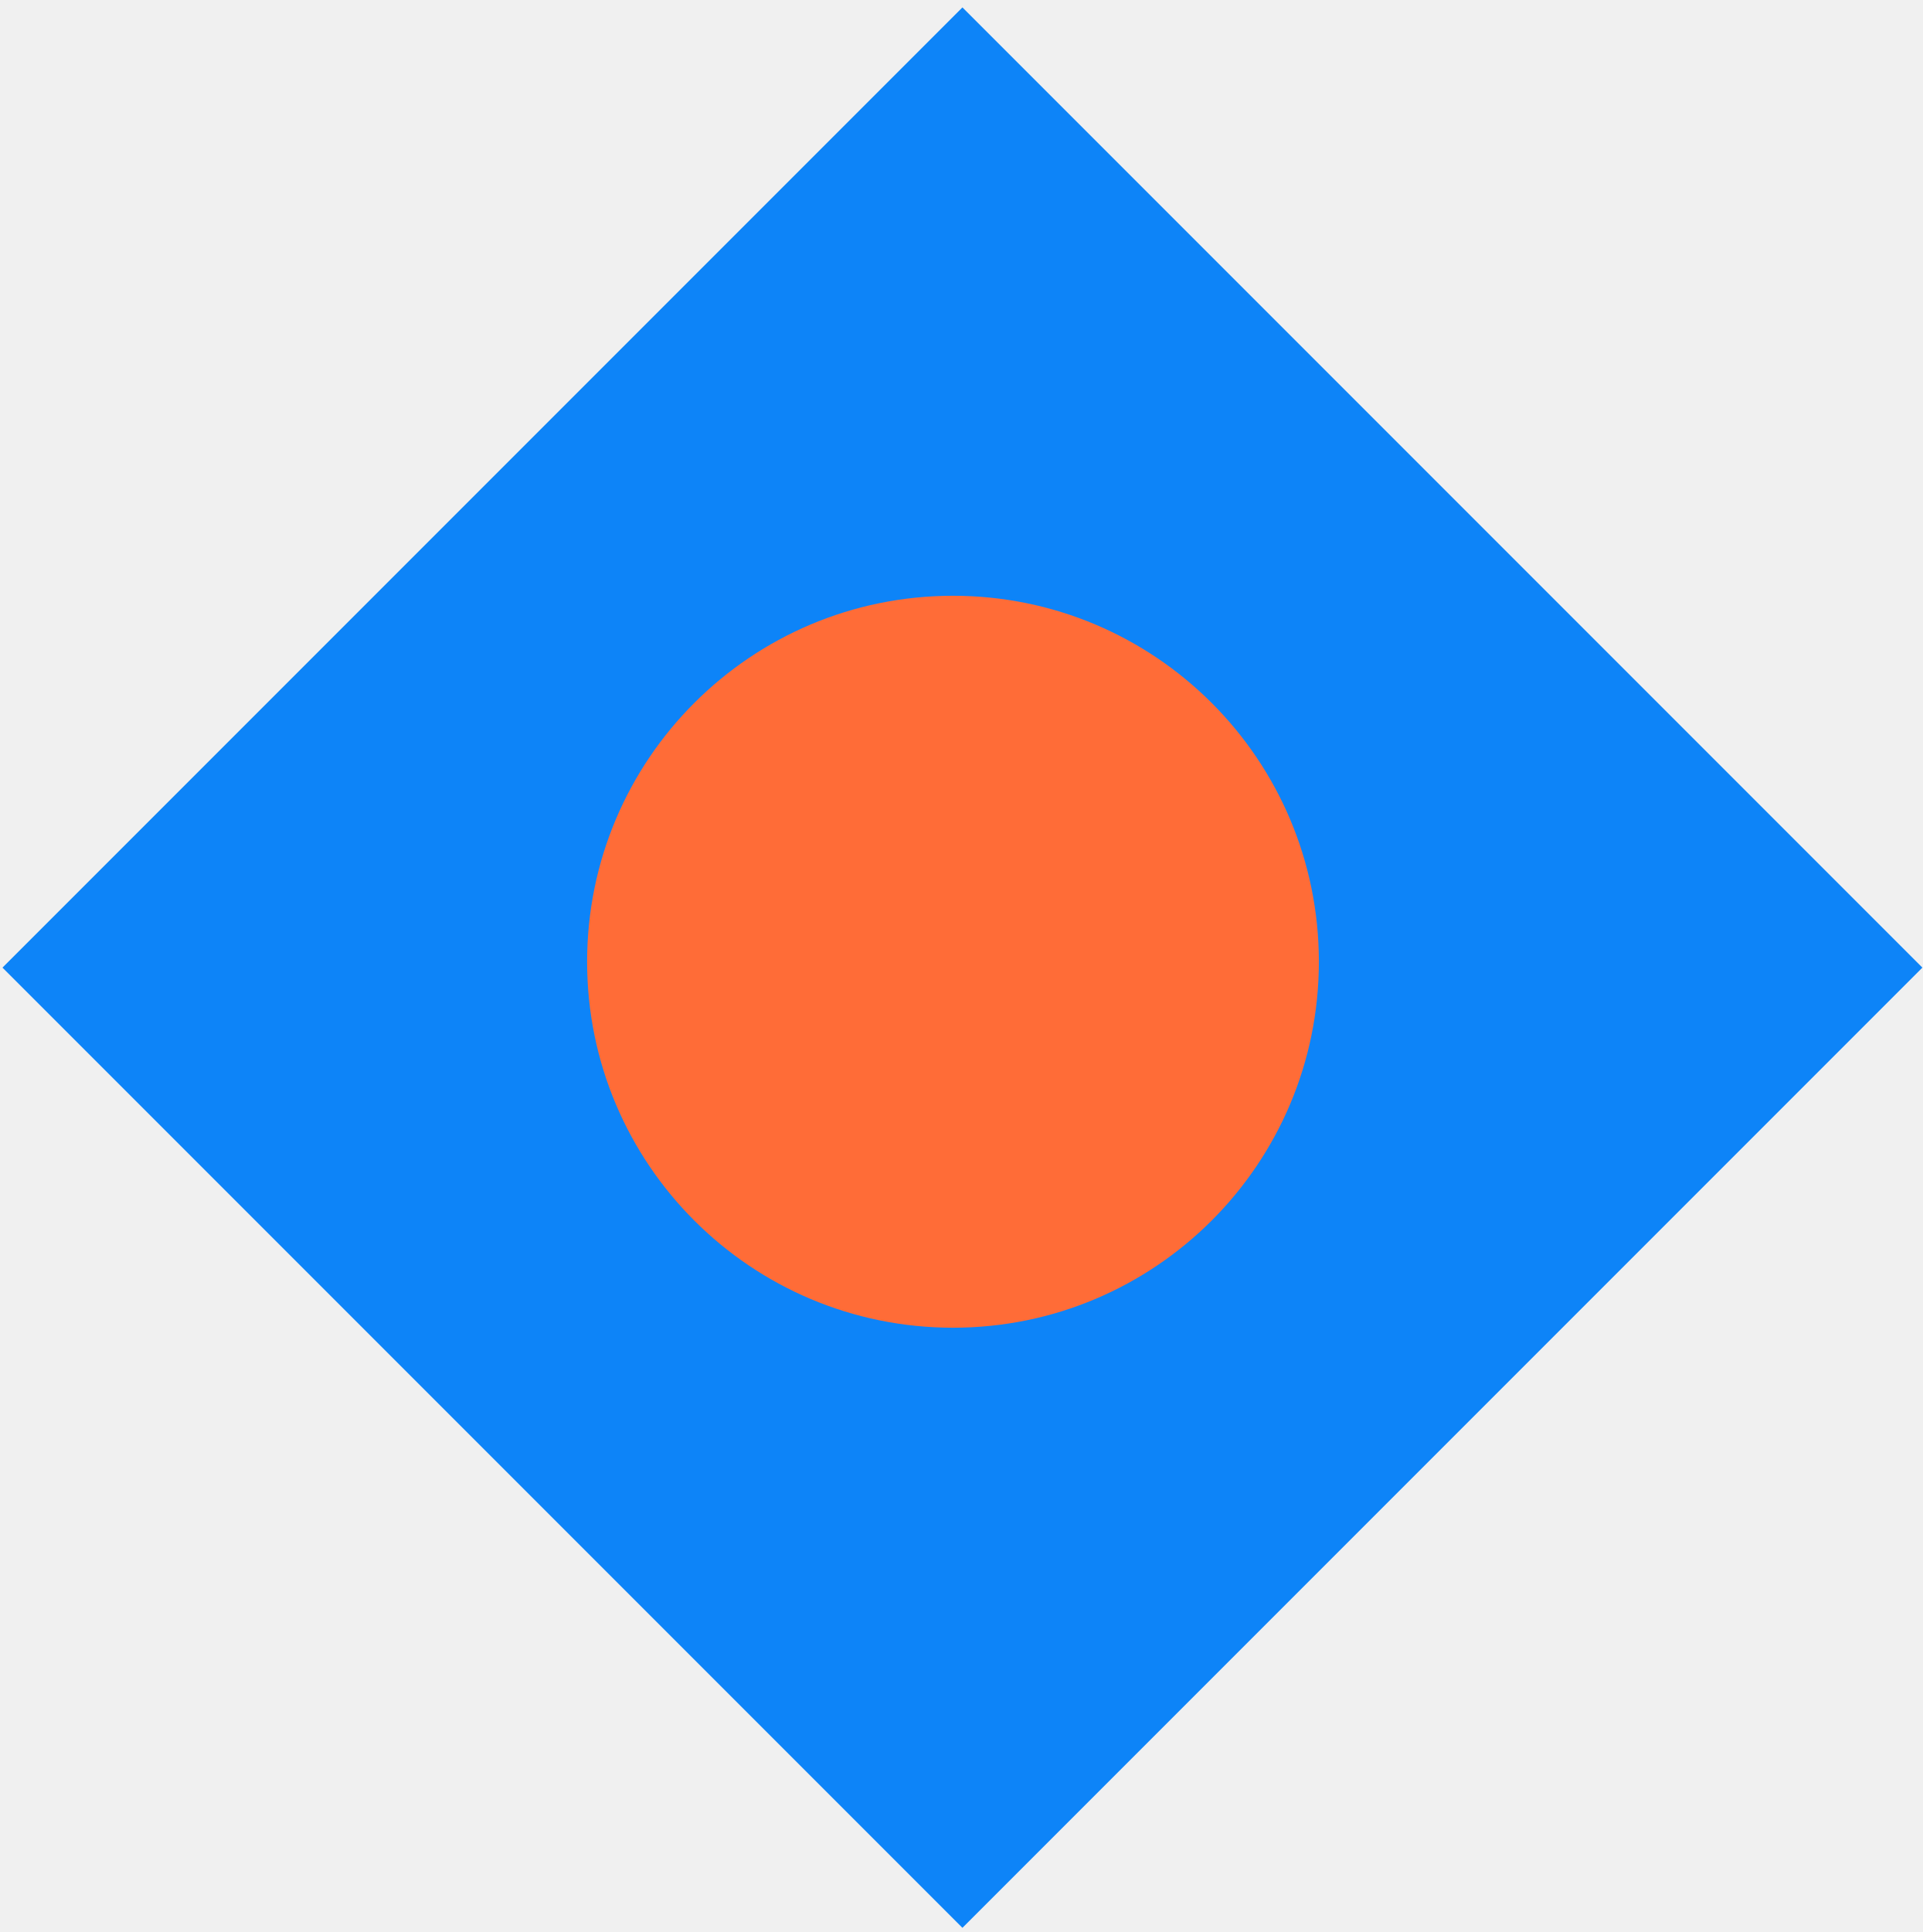
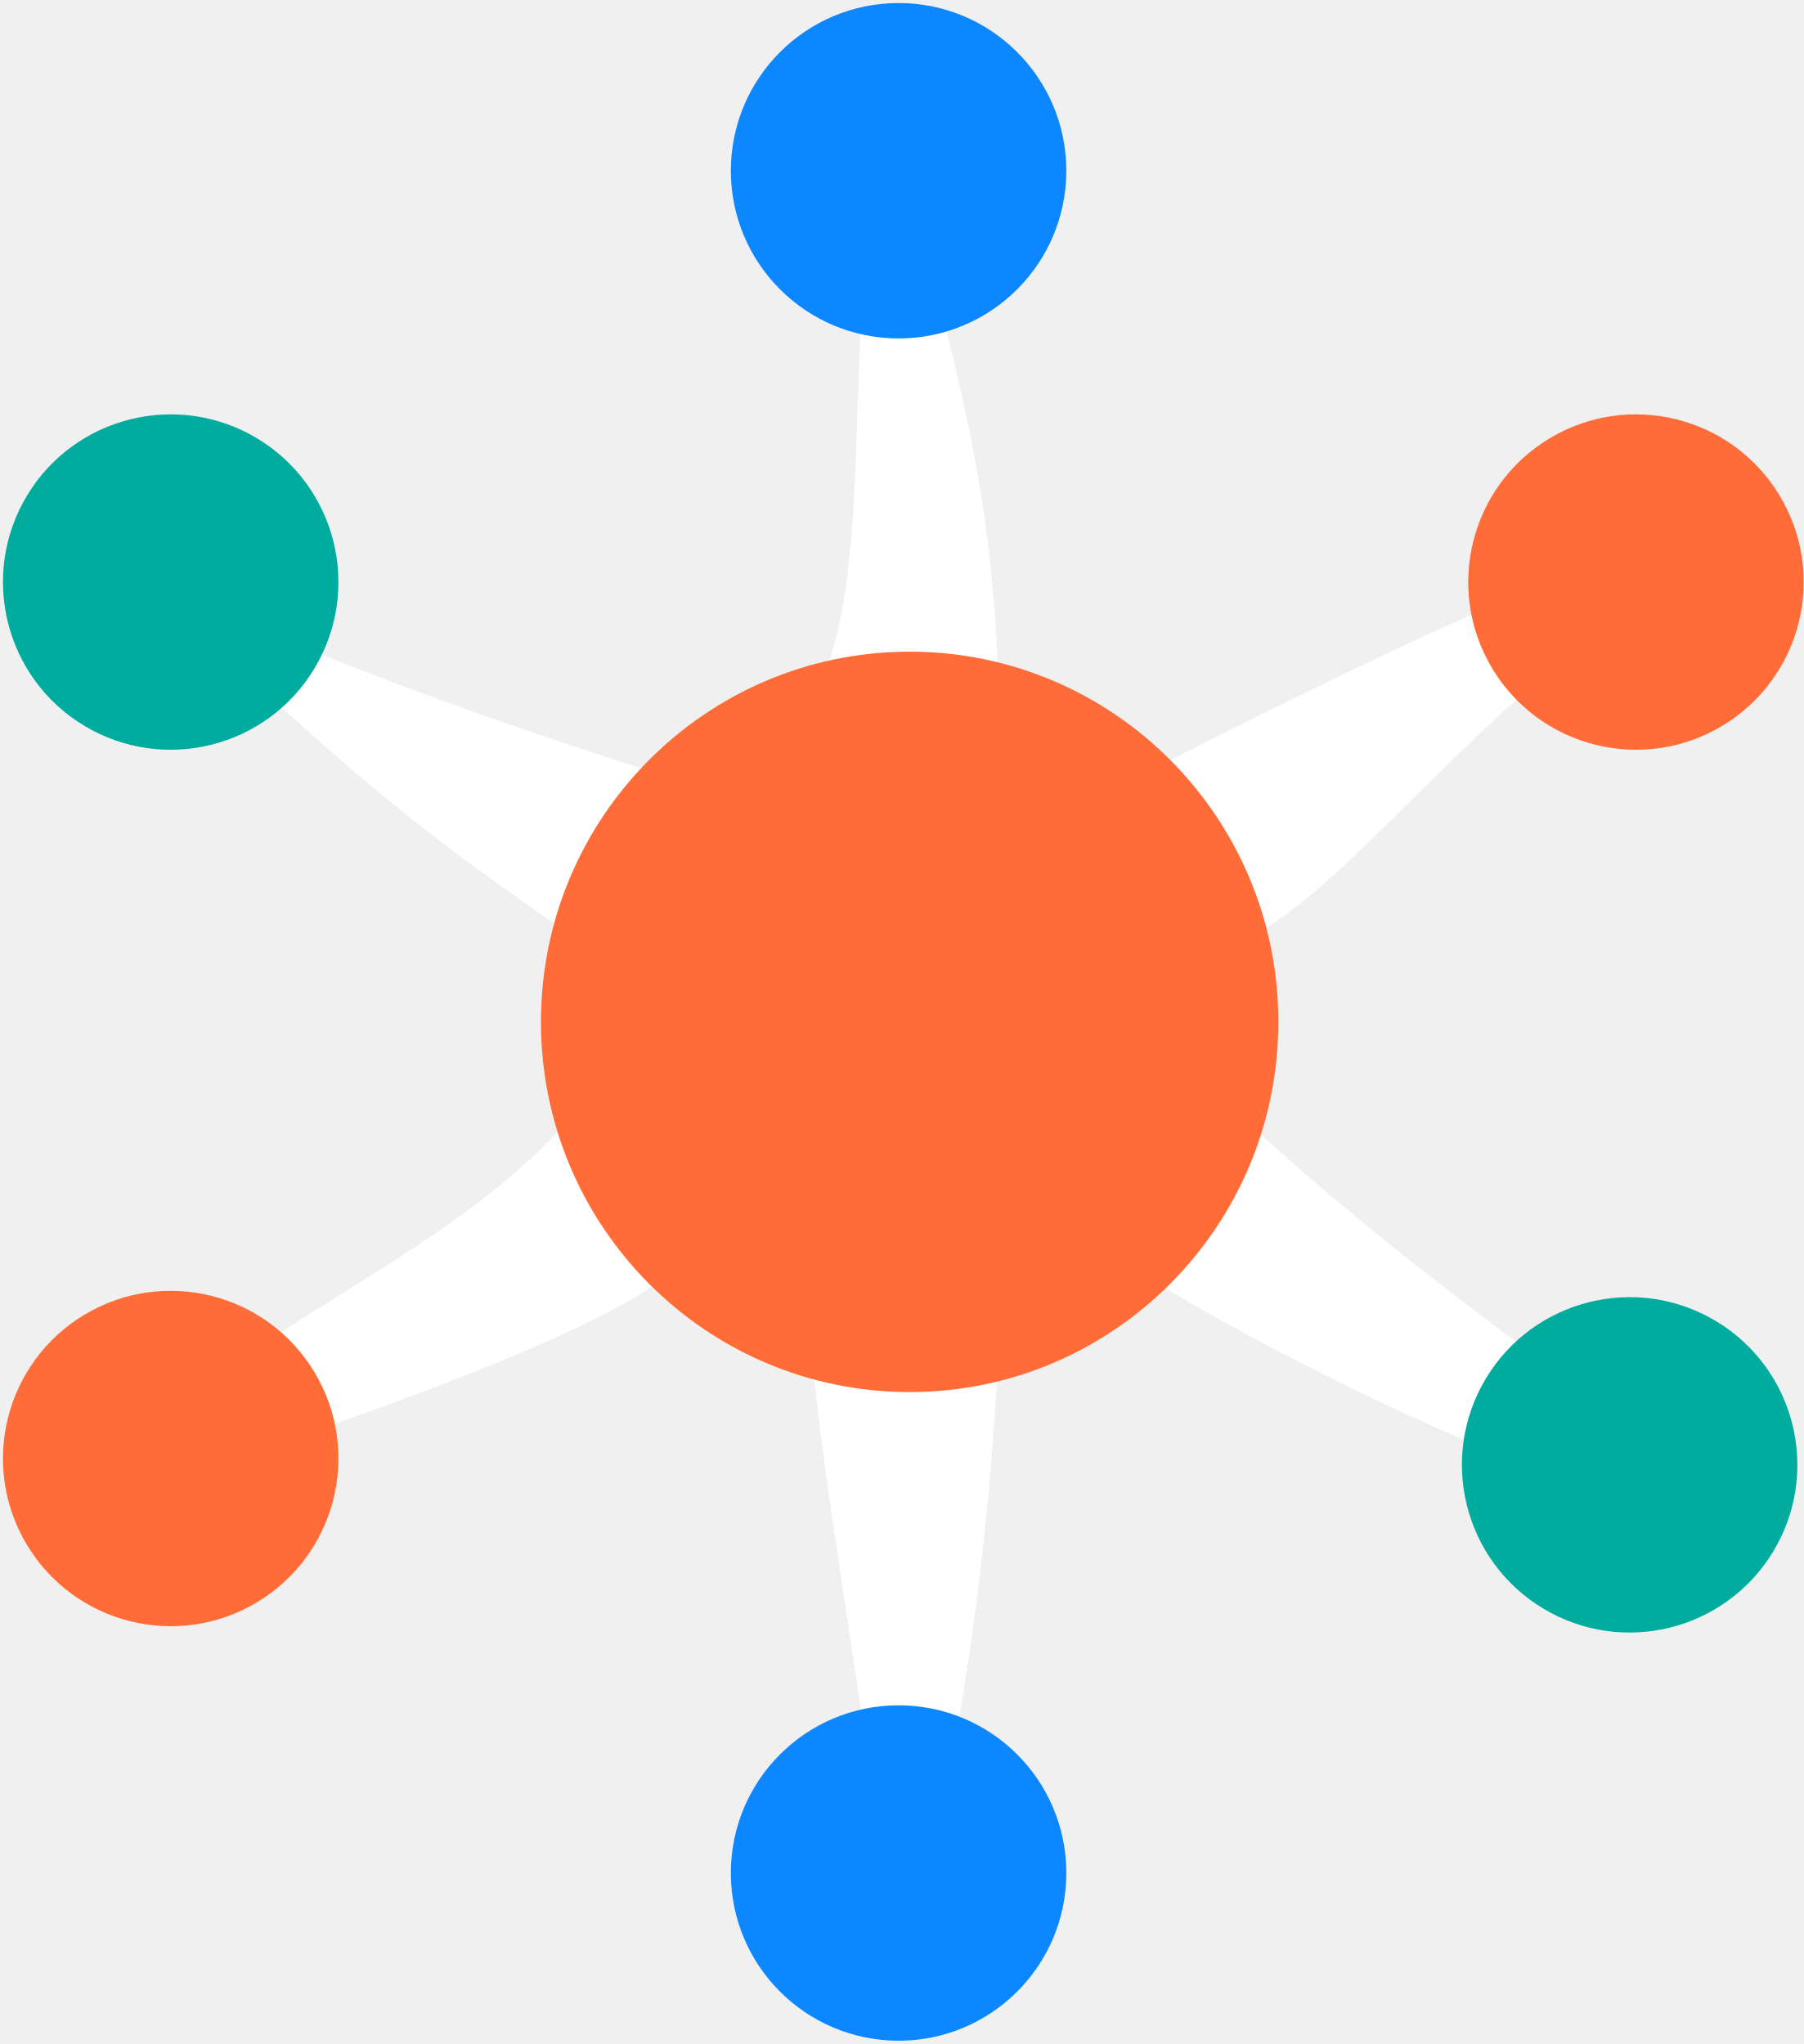
- <svg xmlns="http://www.w3.org/2000/svg" width="226" height="227" xml:space="preserve" overflow="hidden">
-   <g transform="translate(-1593 -1106)">
-     <path d="M1809.21 1209.97C1814.58 1215.34 1818.93 1219.69 1818.93 1219.69L1706.11 1332.51C1706.11 1332.51 1701.76 1328.16 1696.39 1322.79L1603.01 1229.41C1597.64 1224.04 1593.29 1219.69 1593.29 1219.69L1706.11 1106.87C1706.11 1106.87 1710.46 1111.22 1715.83 1116.59Z" fill="#0D84F8" fill-rule="evenodd" />
-     <path d="M1748 1219C1748 1242.75 1728.75 1262 1705 1262 1681.25 1262 1662 1242.75 1662 1219 1662 1195.25 1681.25 1176 1705 1176 1728.75 1176 1748 1195.25 1748 1219Z" fill="#FF6C37" fill-rule="evenodd" />
+ <svg xmlns="http://www.w3.org/2000/svg" width="570" height="646" xml:space="preserve" overflow="hidden">
+   <g transform="translate(-422 -1)">
+     <path d="M678.252 424.306C684.959 425.974 698.807 429.304 707.935 430.293 710.895 429.265 723.123 425.804 737.618 424.306 733.604 515.378 720.808 563.658 707.935 641.96 695.158 538.73 680.877 464.938 678.252 424.306ZM810.254 350.406C884.006 418.397 936.8 447.257 976.935 483.21 927.926 482.6 818.409 426.847 779.613 401.457 780.177 401.408 782.28 399.795 782.821 399.296 792.544 389.191 798.422 378.432 805.518 365.655 805.756 360.239 808.782 356.563 810.254 350.406ZM605.615 350.406C607.676 354.522 609.862 362.472 610.351 365.655 615.329 376.664 623.5 389.077 633.049 399.296 634.322 399.804 636.009 401.136 636.257 401.457 604.001 430.101 474.772 467.13 438.935 483.21 496.329 416.225 561.25 403.653 605.615 350.406ZM976.935 165.71C895.006 210.673 840.353 295.433 810.254 298.517 809.112 294.872 804.75 285.511 805.518 283.265 800.554 270.382 794.365 258.54 782.821 249.625 782.006 248.75 780.259 248.035 779.613 247.464 856.304 208.27 941.155 166.934 976.935 165.71ZM438.935 165.71C490.152 201.345 609.569 239.277 636.257 247.464 634.886 248.796 633.66 249.331 633.049 249.625 621.493 258.848 614.791 270.885 610.351 283.265 608.408 287.545 606.929 294.083 605.615 298.517 518.718 240.371 514.873 221.078 438.935 165.71ZM707.935 6.96C705.315 87.527 736.03 118 737.618 224.617 727.614 223.676 719.613 218.979 707.935 218.628 696.063 221.654 689.375 224.644 678.252 224.617 702.915 173.91 682.624 105.344 707.935 6.96Z" fill="#FFFFFF" fill-rule="evenodd" />
+     <path d="M678.752 424.806C685.951 425.822 701.526 430.246 708.435 430.793 714.485 431.851 725.366 426.66 738.118 424.806 716.927 493.456 729.141 542.473 708.435 642.46 711.501 536.012 668.113 473.025 678.752 424.806ZM810.754 350.906C887.199 406.655 912.265 452.568 977.435 483.71 878.753 456.567 817.096 411.64 780.113 401.957 781.223 401.557 782.738 400.166 783.321 399.796 792.609 390.888 799.562 379.143 806.019 366.155 807.212 362.251 807.67 357.579 810.754 350.906ZM606.115 350.906C607.741 352.861 610.175 363.86 610.852 366.155 616.652 376.408 623.103 389.113 633.549 399.796 634.564 400.365 635.707 401.448 636.757 401.957 604.523 399.215 538.738 453.429 439.435 483.71 461.687 456.786 519.701 406.626 606.115 350.906ZM977.435 166.21C898.59 205.778 831.101 285.86 810.754 299.017 807.673 292.33 807.357 288.575 806.019 283.765 800.834 270.775 792.814 261.805 783.321 250.125 781.632 249.289 781.593 249.187 780.113 247.964 850.93 216.806 898.348 187.934 977.435 166.21ZM439.435 166.21C516.935 207.17 539.7 216.387 636.757 247.964 635.776 248.246 634.649 249.134 633.549 250.125 621.351 259.461 617.705 272.476 610.852 283.765 608.538 287.51 607.12 294.861 606.115 299.017 528.883 252.051 526.092 224.662 439.435 166.21ZM708.435 7.46C714.87 35.844 740.557 154.008 738.118 225.117 733.009 221.58 721.313 223.733 708.435 219.128 695.82 220.61 684.569 224.222 678.752 225.117 677.251 187.265 713.593 74.549 708.435 7.46Z" stroke="#000000" stroke-width="0" stroke-miterlimit="8" stroke-opacity="0" fill="none" fill-rule="evenodd" />
+     <path d="M592.935 323.96C592.935 259.342 645.094 206.96 709.435 206.96 773.775 206.96 825.935 259.342 825.935 323.96 825.935 388.577 773.775 440.961 709.435 440.961 645.094 440.961 592.935 388.577 592.935 323.96Z" fill="#FF6C37" fill-rule="evenodd" />
+     <path d="M430.512 157.667C445.585 132.581 478.141 124.464 503.227 139.536 528.315 154.61 536.432 187.166 521.358 212.253 506.285 237.339 473.728 245.457 448.641 230.384 423.555 215.31 415.438 182.753 430.512 157.667Z" fill="#00AC9E" fill-rule="evenodd" />
+     <path d="M891.512 436.667C906.585 411.581 939.141 403.464 964.227 418.538 989.315 433.611 997.432 466.166 982.358 491.252 967.284 516.34 934.728 524.457 909.641 509.383 884.555 494.31 876.438 461.753 891.512 436.667Z" fill="#00AC9E" fill-rule="evenodd" />
+     <path d="M705.935 1.96C735.206 1.96 758.935 25.69 758.935 54.96 758.935 84.231 735.206 107.961 705.935 107.961 676.664 107.961 652.935 84.231 652.935 54.96 652.935 25.69 676.664 1.96 705.935 1.96Z" fill="#0D87FF" fill-rule="evenodd" />
+     <path d="M705.935 539.96C735.206 539.96 758.935 563.69 758.935 592.96 758.935 622.231 735.206 645.961 705.935 645.961 676.664 645.961 652.935 622.231 652.935 592.96 652.935 563.69 676.664 539.96 705.935 539.96Z" fill="#0D87FF" fill-rule="evenodd" />
+     <path d="M430.512 489.254C415.438 464.168 423.555 431.611 448.641 416.537 473.728 401.464 506.285 409.582 521.358 434.668 536.432 459.754 528.315 492.31 503.227 507.383 478.141 522.457 445.585 514.34 430.512 489.254Z" fill="#FF6C37" fill-rule="evenodd" />
+     <path d="M893.512 212.253C878.438 187.166 886.555 154.61 911.641 139.538 936.728 124.464 969.284 132.581 984.358 157.667 999.432 182.753 991.315 215.31 966.227 230.384 941.141 245.457 908.585 237.339 893.512 212.253Z" fill="#FF6C37" fill-rule="evenodd" />
  </g>
</svg>
